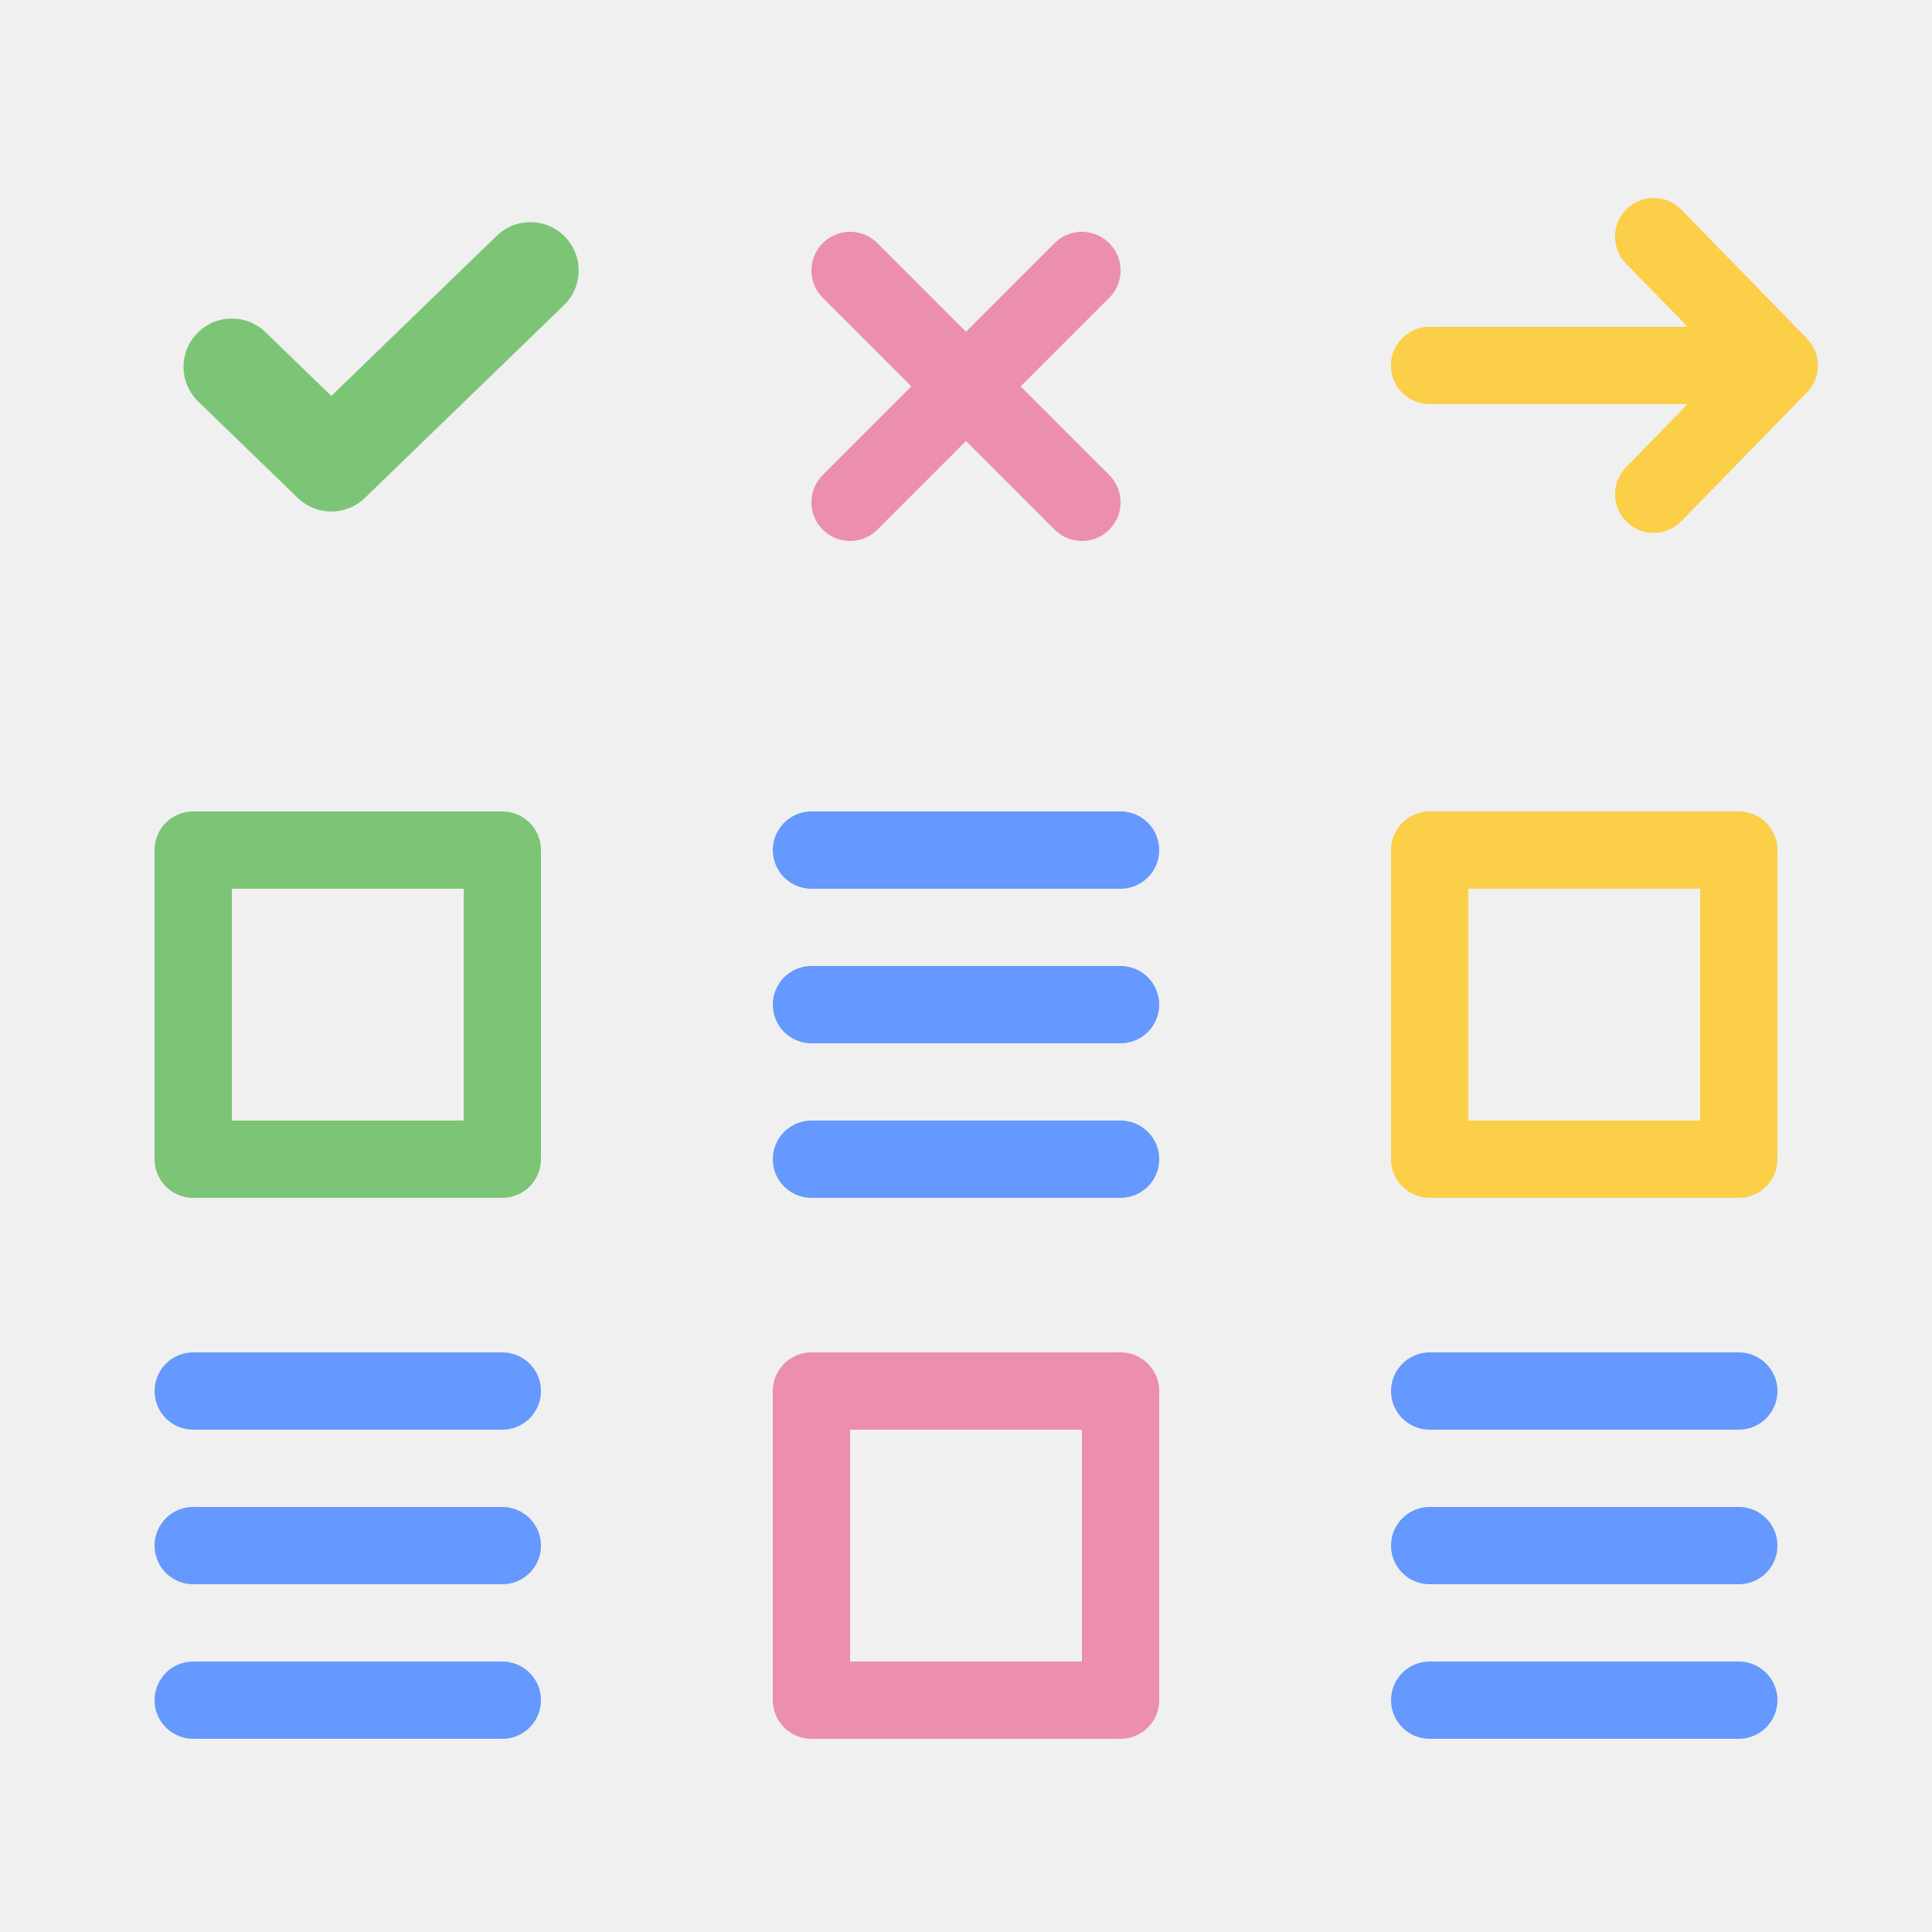
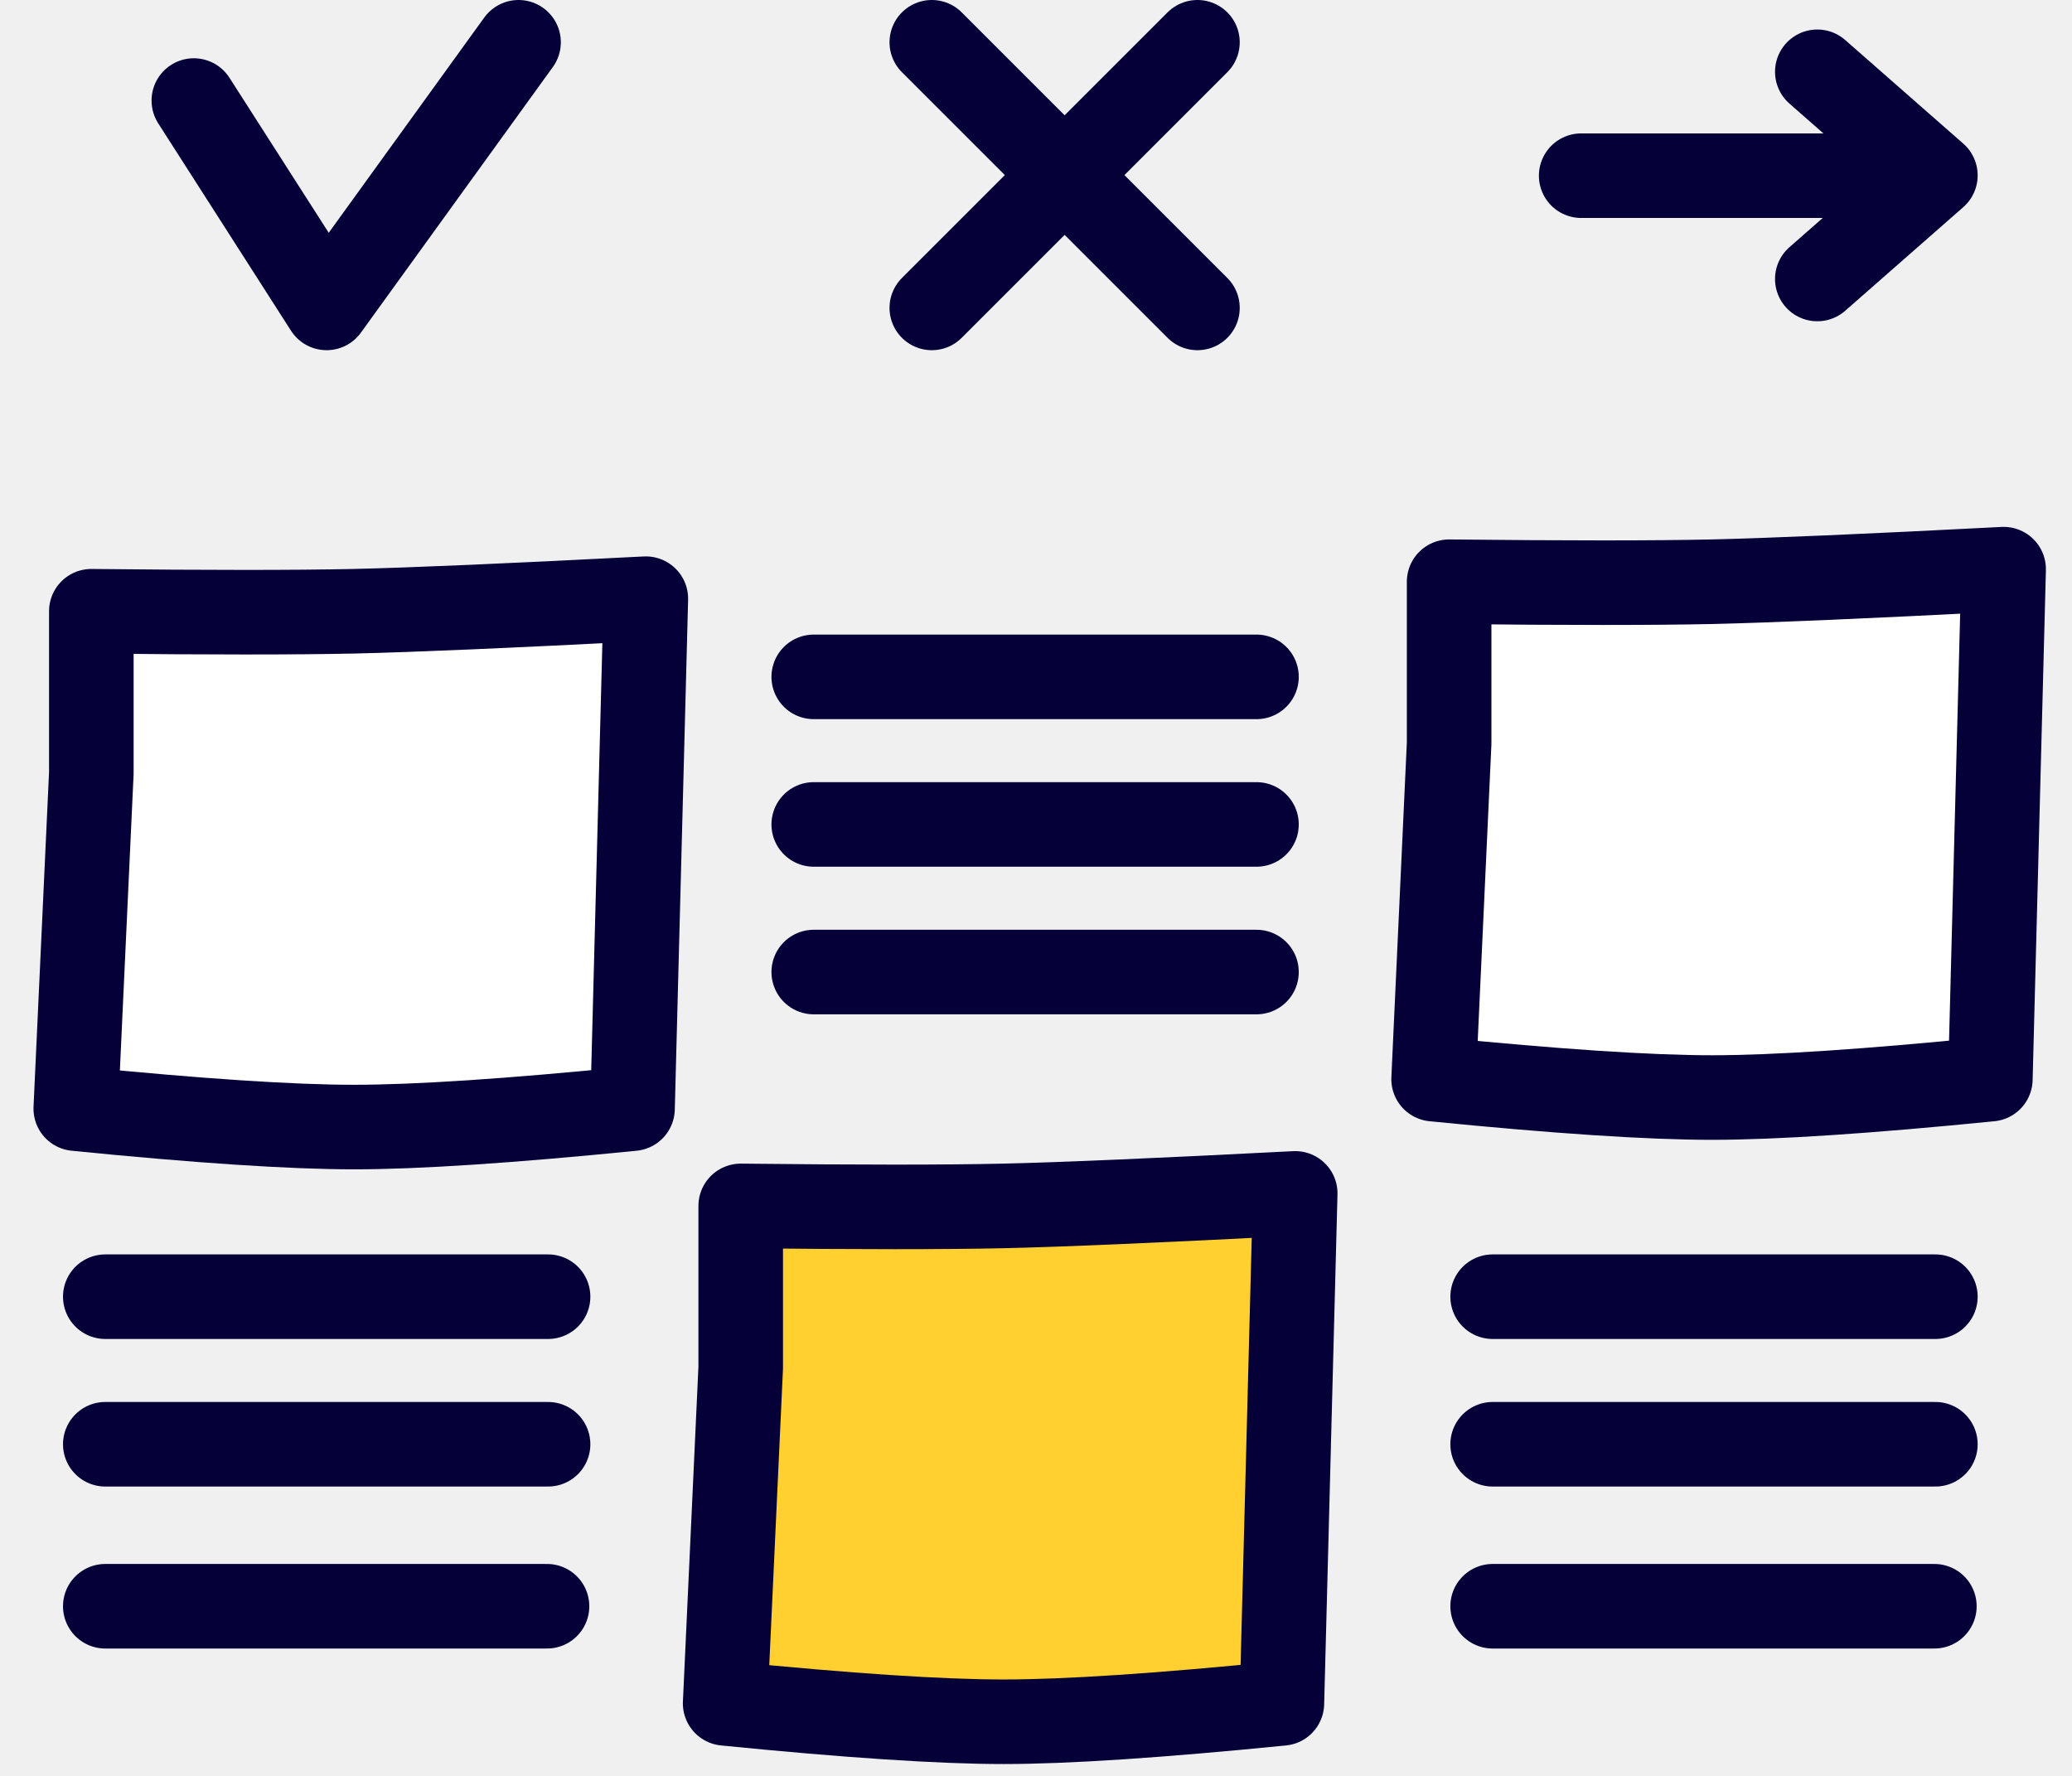
- <svg xmlns="http://www.w3.org/2000/svg" width="50" height="50" viewBox="0 0 50 50">
-   <g fill="none" fill-rule="evenodd" stroke-linecap="round" stroke-linejoin="round">
-     <path stroke="#7CC576" stroke-width="2.5" d="M6 9.494l2.575 2.493L13.726 7" />
-     <g stroke="#FBCF47" stroke-width="2">
-       <path d="M44.097 9.458h-7.1M42.797 6.124l3.25 3.334-3.25 3.333" />
+ <svg xmlns="http://www.w3.org/2000/svg" width="49" height="42" viewBox="0 0 49 42">
+   <g fill="none" fill-rule="evenodd">
+     <path d="M-.5-2h50v50h-50z" />
+     <path stroke="#050038" stroke-linecap="round" stroke-linejoin="round" stroke-width="2" d="M2.49 37.988h10.446M35.299 37.988h10.446" />
+     <g stroke="#050038" stroke-linecap="round" stroke-linejoin="round" stroke-width="2">
+       <path d="M4.584 2.378l3.14 4.904L12.263 1M28.318 1l-6.282 6.282M22.036 1l6.282 6.282M37.393 4.155h7.678M42.977 1.698l2.792 2.45-2.792 2.45" />
    </g>
-     <g stroke="#EC8EAD" stroke-width="2">
-       <path d="M22 7l6 6M28 7l-6 6" />
+     <path d="M-1 7.98h34.903v34.903H-1z" />
+     <g stroke="#050038" stroke-linecap="round" stroke-linejoin="round" stroke-width="2">
+       <path fill="#FFF" d="M15.273 14.16l-.315 12.06c-2.903.29-5.097.435-6.583.435-1.485 0-3.68-.145-6.583-.435l.368-7.943v-3.821c2.777.03 4.849.03 6.215 0 1.366-.031 3.666-.13 6.898-.297zM47.383 13.461l-.314 12.061c-2.904.29-5.098.435-6.583.435-1.486 0-3.68-.145-6.583-.435l.367-7.943v-3.821c2.778.03 4.85.03 6.216 0 1.366-.031 3.665-.13 6.897-.297z" />
+       <path fill="#FFD02F" d="M30.63 28.224l-.315 12.061c-2.903.29-5.097.435-6.583.435-1.485 0-3.68-.145-6.583-.435l.368-7.943V28.52c2.777.031 4.85.031 6.215 0 1.367-.03 3.666-.13 6.898-.296z" />
    </g>
-     <path stroke="#69F" stroke-width="2" d="M5 40h8M37 40h8M21 26h8M5 36h8M37 36h8M21 22h8M5 44h8M37 44h8M21 30h8" />
-     <path stroke="#7CC576" stroke-width="2" d="M5 22h8v8H5z" />
-     <path stroke="#FBCF47" stroke-width="2" d="M37 22h8v8h-8z" />
-     <path stroke="#EC8EAD" stroke-width="2" d="M21 36h8v8h-8z" />
+     <path stroke="#050038" stroke-linecap="round" stroke-linejoin="round" stroke-width="2" d="M19.244 16.008h10.47M2.49 30.667h10.471M35.299 30.667h10.47M19.244 19.498h10.47M2.49 34.157h10.471M35.299 34.157h10.47M19.244 22.989h10.47" />
  </g>
</svg>
